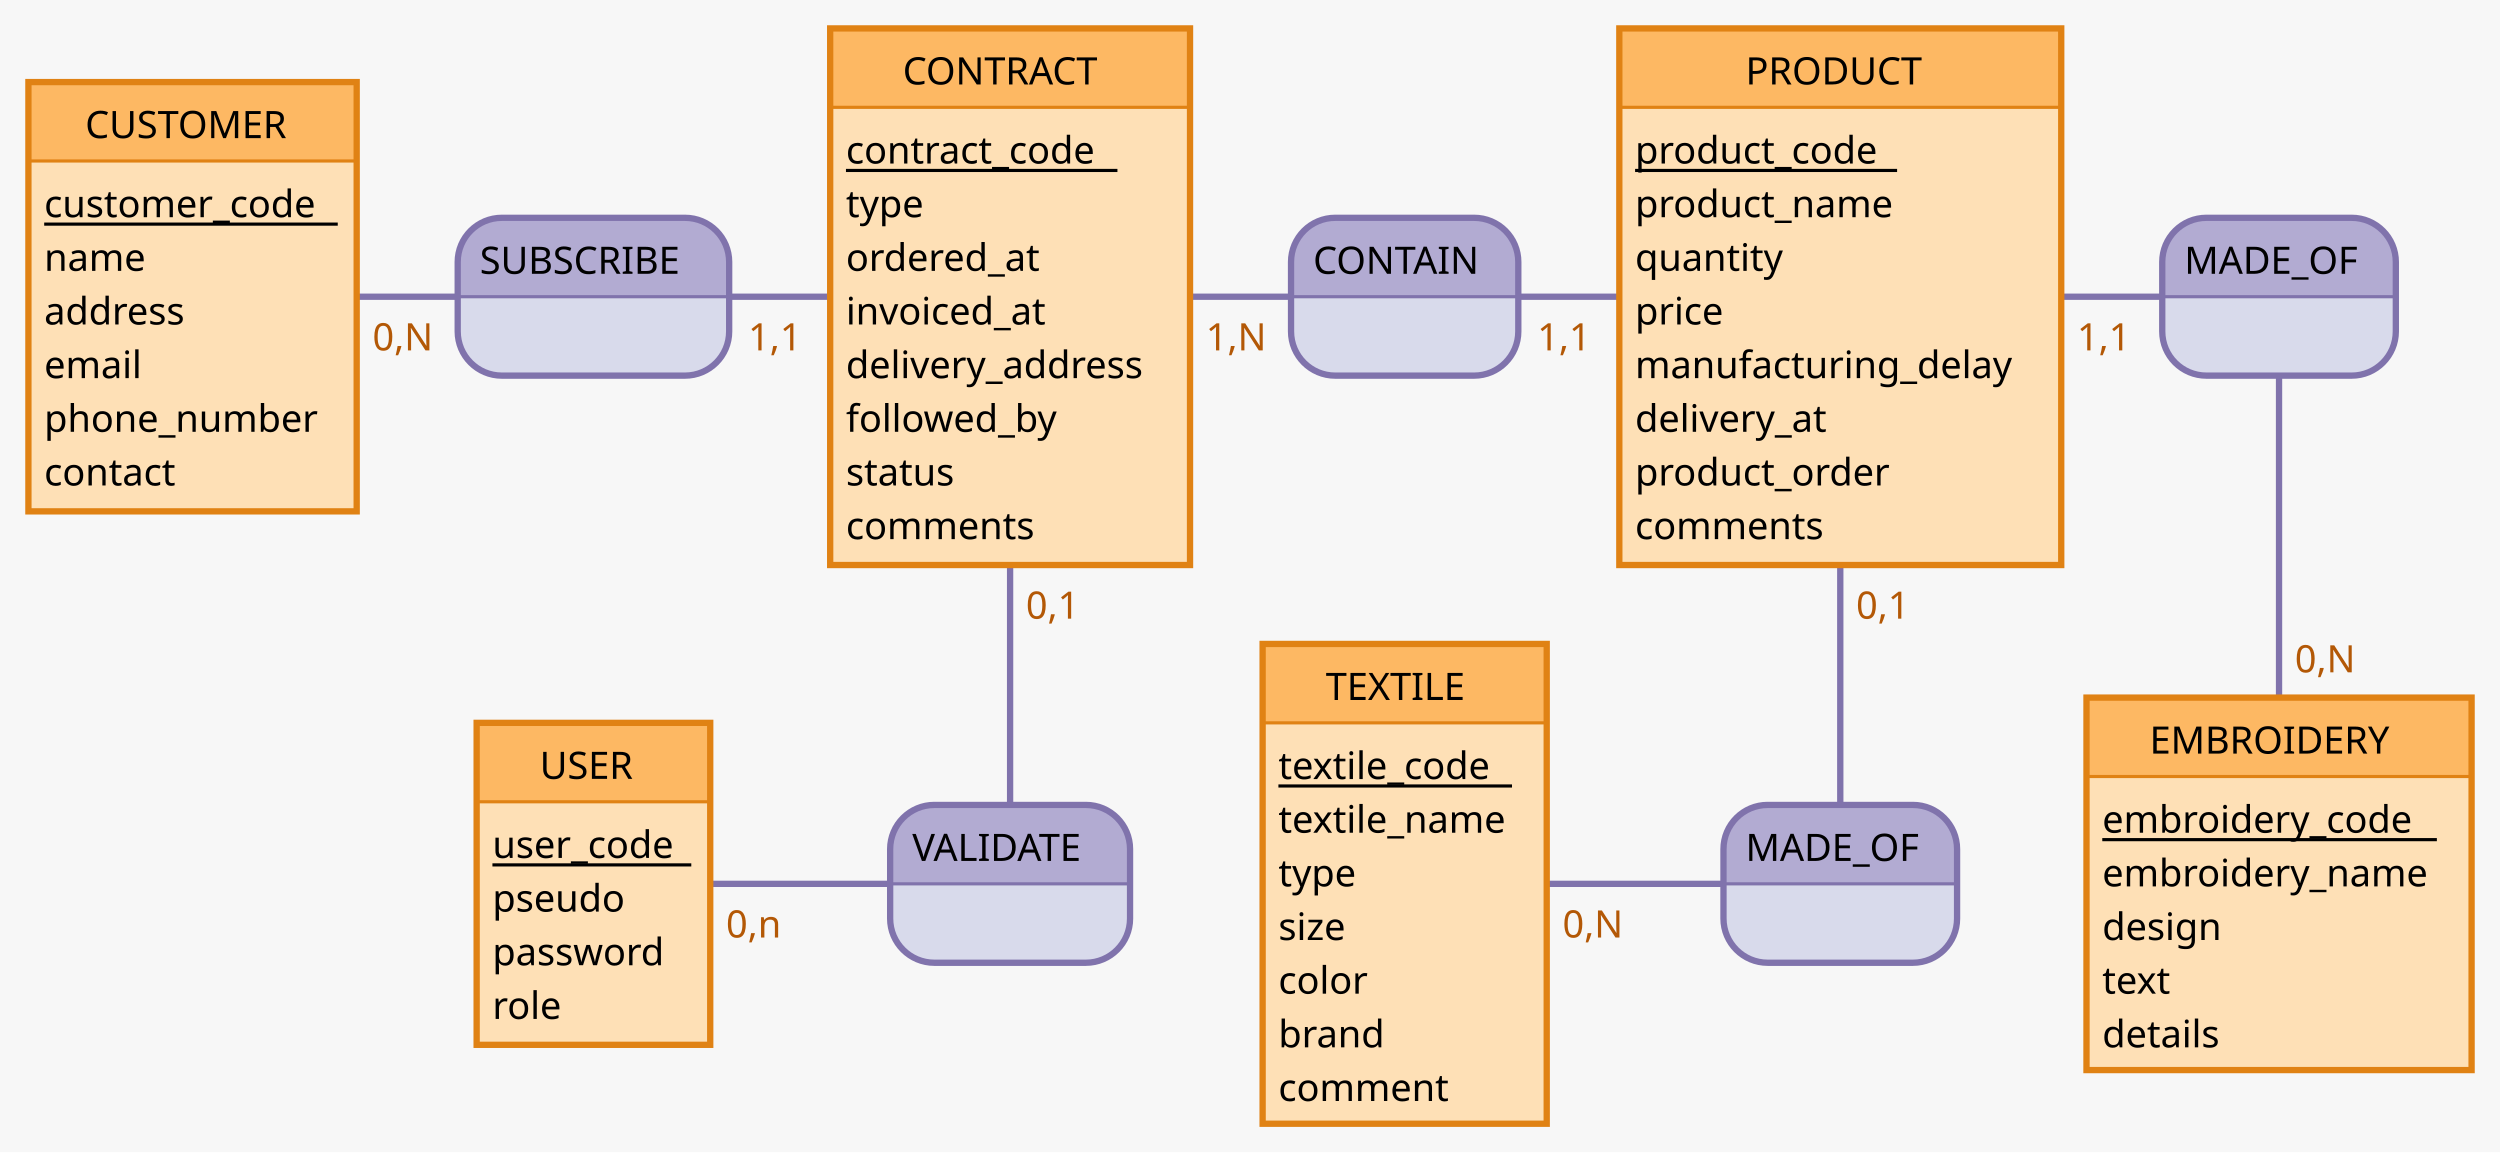
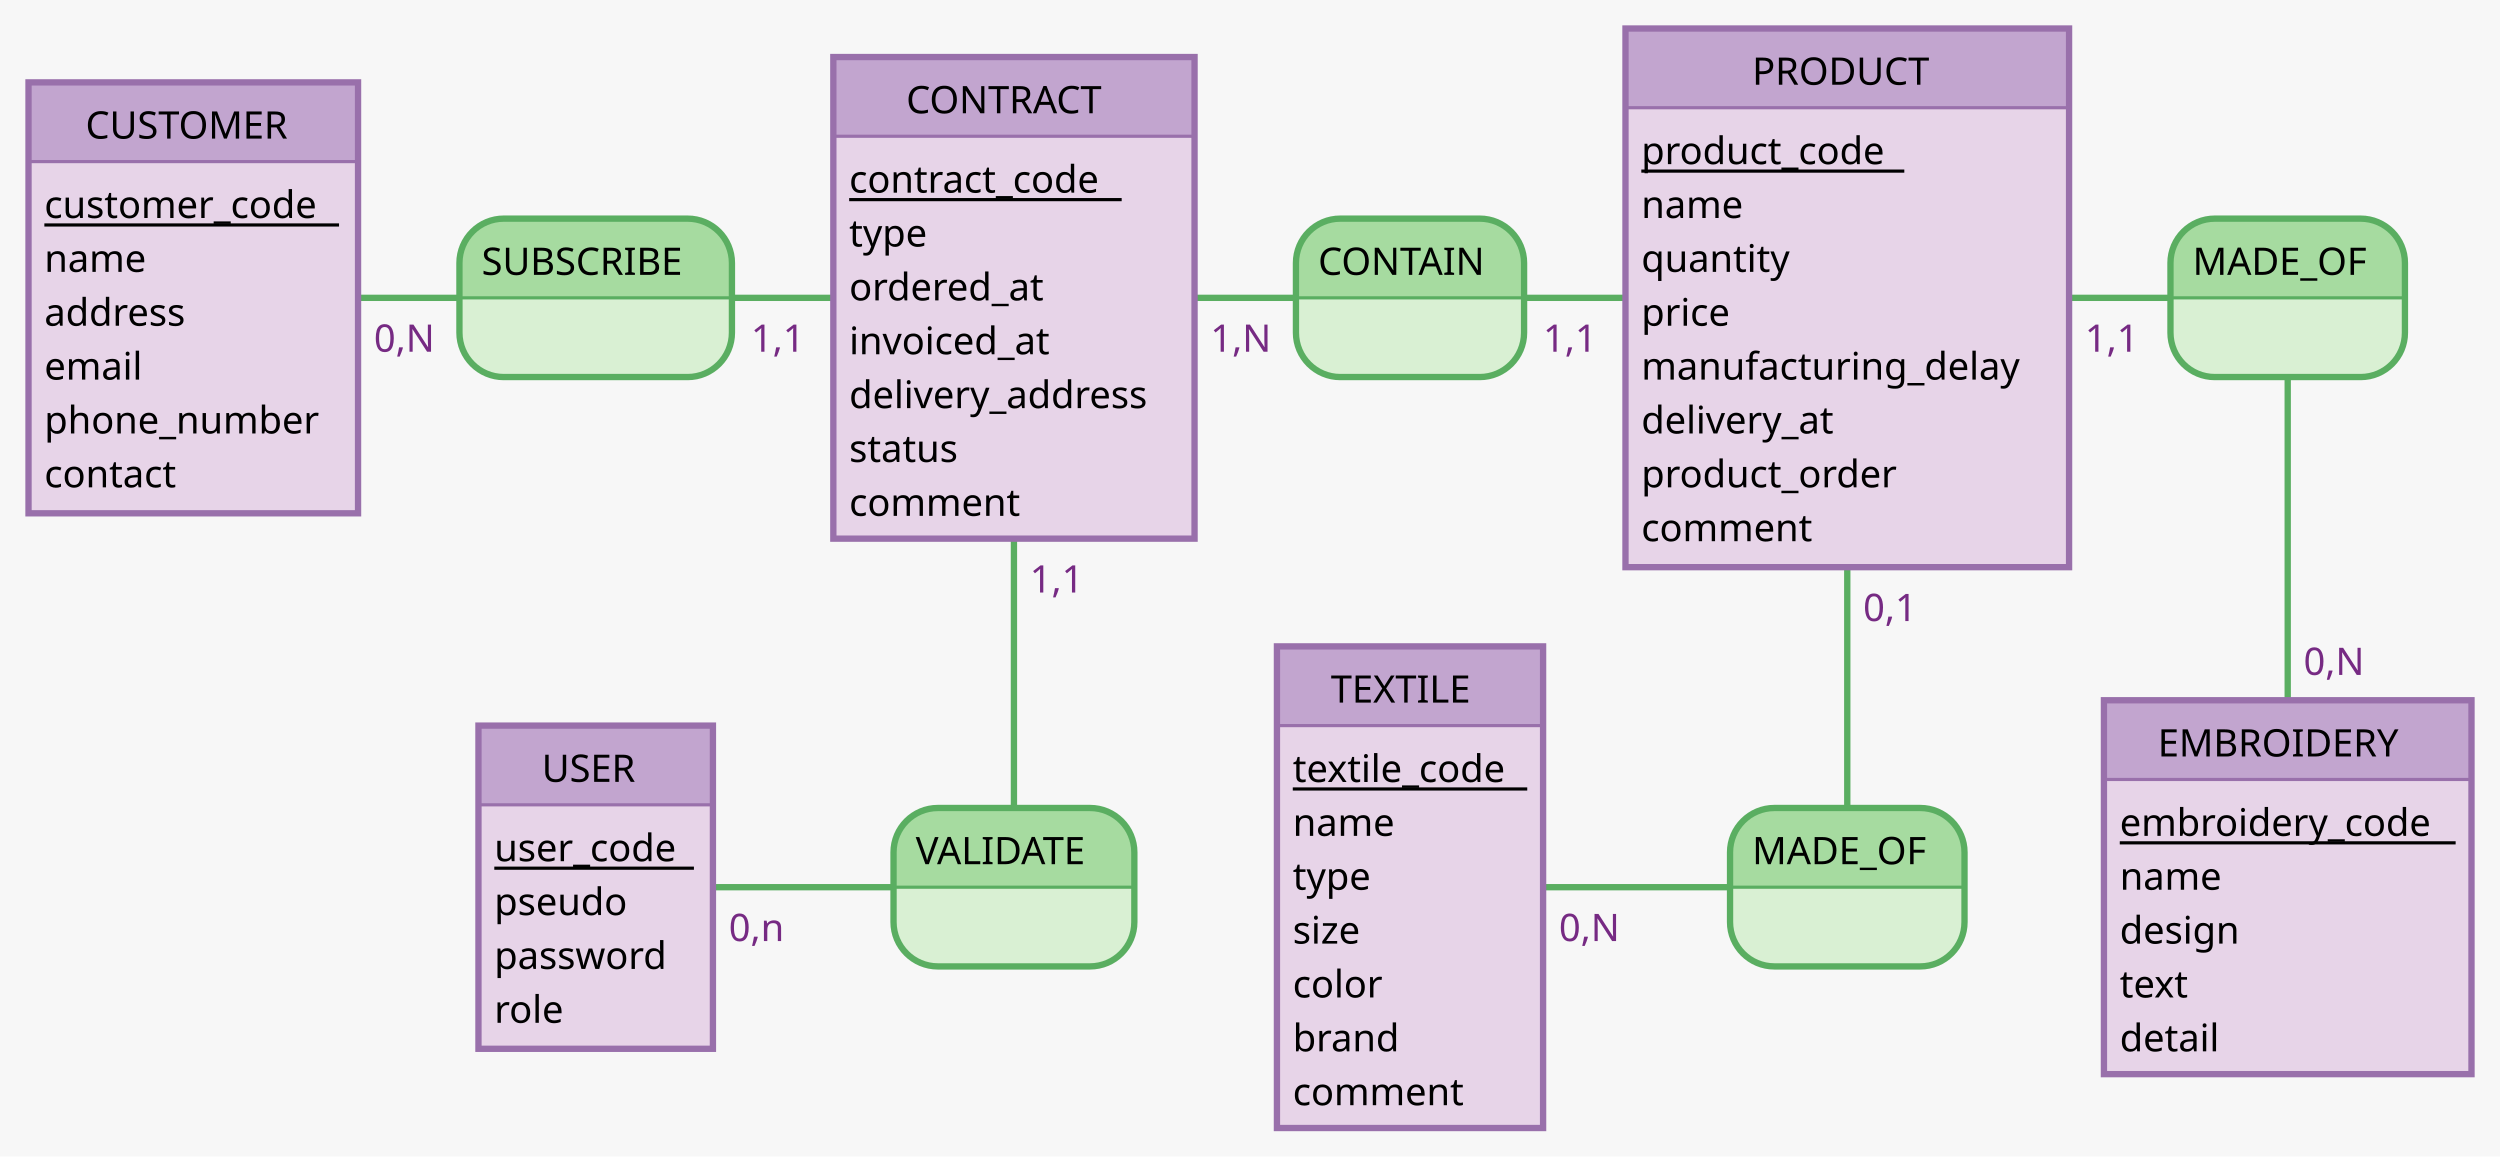
- <svg xmlns="http://www.w3.org/2000/svg" width="792" height="365" viewBox="0 0 792 365">
-   <rect x="0" y="0" width="792" height="365" fill="#f7f7f7" stroke="none" stroke-width="0" />
+ <svg xmlns="http://www.w3.org/2000/svg" width="789" height="365" viewBox="0 0 789 365">
+   <rect x="0" y="0" width="789" height="365" fill="#f7f7f7" stroke="none" stroke-width="0" />
  <g>
-     <line x1="320" y1="94" x2="188" y2="94" stroke="#8073ac" stroke-width="2" />
-     <line x1="61" y1="94" x2="188" y2="94" stroke="#8073ac" stroke-width="2" />
+     <line x1="320" y1="94" x2="188" y2="94" stroke="#5aae61" stroke-width="2" />
+     <line x1="61" y1="94" x2="188" y2="94" stroke="#5aae61" stroke-width="2" />
    <g>
-       <path d="M217 69 a14 14 90 0 1 14 14 V94 h-86 V83 a14 14 90 0 1 14 -14" fill="#b2abd2" stroke="#b2abd2" stroke-width="0" />
-       <path d="M231 94 v11 a14 14 90 0 1 -14 14 H159 a14 14 90 0 1 -14 -14 V94 H86" fill="#d8daeb" stroke="#d8daeb" stroke-width="0" />
-       <rect x="145" y="69" width="86" height="50" fill="none" rx="14" stroke="#8073ac" stroke-width="2" />
-       <line x1="145" y1="94" x2="231" y2="94" stroke="#8073ac" stroke-width="1" />
+       <path d="M217 69 a14 14 90 0 1 14 14 V94 h-86 V83 a14 14 90 0 1 14 -14" fill="#a6dba0" stroke="#a6dba0" stroke-width="0" />
+       <path d="M231 94 v11 a14 14 90 0 1 -14 14 H159 a14 14 90 0 1 -14 -14 V94 H86" fill="#d9f0d3" stroke="#d9f0d3" stroke-width="0" />
+       <rect x="145" y="69" width="86" height="50" fill="none" rx="14" stroke="#5aae61" stroke-width="2" />
+       <line x1="145" y1="94" x2="231" y2="94" stroke="#5aae61" stroke-width="1" />
      <text x="152" y="86.75" fill="#000000" font-family="Verdana" font-size="12">SUBSCRIBE</text>
    </g>
-     <text x="237" y="111" fill="#b35806" font-family="Verdana" font-size="12">1,1</text>
-     <text x="118" y="111" fill="#b35806" font-family="Verdana" font-size="12">0,N</text>
+     <text x="237" y="111" fill="#762a83" font-family="Verdana" font-size="12">1,1</text>
+     <text x="118" y="111" fill="#762a83" font-family="Verdana" font-size="12">0,N</text>
  </g>
  <g>
-     <line x1="583" y1="94" x2="445" y2="94" stroke="#8073ac" stroke-width="2" />
-     <line x1="320" y1="94" x2="445" y2="94" stroke="#8073ac" stroke-width="2" />
+     <line x1="583" y1="94" x2="445" y2="94" stroke="#5aae61" stroke-width="2" />
+     <line x1="320" y1="94" x2="445" y2="94" stroke="#5aae61" stroke-width="2" />
    <g>
-       <path d="M467 69 a14 14 90 0 1 14 14 V94 h-72 V83 a14 14 90 0 1 14 -14" fill="#b2abd2" stroke="#b2abd2" stroke-width="0" />
-       <path d="M481 94 v11 a14 14 90 0 1 -14 14 H423 a14 14 90 0 1 -14 -14 V94 H72" fill="#d8daeb" stroke="#d8daeb" stroke-width="0" />
-       <rect x="409" y="69" width="72" height="50" fill="none" rx="14" stroke="#8073ac" stroke-width="2" />
-       <line x1="409" y1="94" x2="481" y2="94" stroke="#8073ac" stroke-width="1" />
+       <path d="M467 69 a14 14 90 0 1 14 14 V94 h-72 V83 a14 14 90 0 1 14 -14" fill="#a6dba0" stroke="#a6dba0" stroke-width="0" />
+       <path d="M481 94 v11 a14 14 90 0 1 -14 14 H423 a14 14 90 0 1 -14 -14 V94 H72" fill="#d9f0d3" stroke="#d9f0d3" stroke-width="0" />
+       <rect x="409" y="69" width="72" height="50" fill="none" rx="14" stroke="#5aae61" stroke-width="2" />
+       <line x1="409" y1="94" x2="481" y2="94" stroke="#5aae61" stroke-width="1" />
      <text x="416" y="86.75" fill="#000000" font-family="Verdana" font-size="12">CONTAIN</text>
    </g>
-     <text x="487" y="111" fill="#b35806" font-family="Verdana" font-size="12">1,1</text>
-     <text x="382" y="111" fill="#b35806" font-family="Verdana" font-size="12">1,N</text>
+     <text x="487" y="111" fill="#762a83" font-family="Verdana" font-size="12">1,1</text>
+     <text x="382" y="111" fill="#762a83" font-family="Verdana" font-size="12">1,N</text>
  </g>
  <g>
-     <line x1="722" y1="280" x2="722" y2="94" stroke="#8073ac" stroke-width="2" />
-     <line x1="583" y1="94" x2="722" y2="94" stroke="#8073ac" stroke-width="2" />
+     <line x1="722" y1="280" x2="722" y2="94" stroke="#5aae61" stroke-width="2" />
+     <line x1="583" y1="94" x2="722" y2="94" stroke="#5aae61" stroke-width="2" />
    <g>
-       <path d="M745 69 a14 14 90 0 1 14 14 V94 h-74 V83 a14 14 90 0 1 14 -14" fill="#b2abd2" stroke="#b2abd2" stroke-width="0" />
-       <path d="M759 94 v11 a14 14 90 0 1 -14 14 H699 a14 14 90 0 1 -14 -14 V94 H74" fill="#d8daeb" stroke="#d8daeb" stroke-width="0" />
-       <rect x="685" y="69" width="74" height="50" fill="none" rx="14" stroke="#8073ac" stroke-width="2" />
-       <line x1="685" y1="94" x2="759" y2="94" stroke="#8073ac" stroke-width="1" />
+       <path d="M745 69 a14 14 90 0 1 14 14 V94 h-74 V83 a14 14 90 0 1 14 -14" fill="#a6dba0" stroke="#a6dba0" stroke-width="0" />
+       <path d="M759 94 v11 a14 14 90 0 1 -14 14 H699 a14 14 90 0 1 -14 -14 V94 H74" fill="#d9f0d3" stroke="#d9f0d3" stroke-width="0" />
+       <rect x="685" y="69" width="74" height="50" fill="none" rx="14" stroke="#5aae61" stroke-width="2" />
+       <line x1="685" y1="94" x2="759" y2="94" stroke="#5aae61" stroke-width="1" />
      <text x="692" y="86.75" fill="#000000" font-family="Verdana" font-size="12">MADE_OF</text>
    </g>
-     <text x="727" y="213" fill="#b35806" font-family="Verdana" font-size="12">0,N</text>
-     <text x="658" y="111" fill="#b35806" font-family="Verdana" font-size="12">1,1</text>
+     <text x="727" y="213" fill="#762a83" font-family="Verdana" font-size="12">0,N</text>
+     <text x="658" y="111" fill="#762a83" font-family="Verdana" font-size="12">1,1</text>
  </g>
  <g>
-     <line x1="188" y1="280" x2="320" y2="280" stroke="#8073ac" stroke-width="2" />
-     <line x1="320" y1="94" x2="320" y2="280" stroke="#8073ac" stroke-width="2" />
+     <line x1="188" y1="280" x2="320" y2="280" stroke="#5aae61" stroke-width="2" />
+     <line x1="320" y1="94" x2="320" y2="280" stroke="#5aae61" stroke-width="2" />
    <g>
-       <path d="M344 255 a14 14 90 0 1 14 14 V280 h-76 V269 a14 14 90 0 1 14 -14" fill="#b2abd2" stroke="#b2abd2" stroke-width="0" />
-       <path d="M358 280 v11 a14 14 90 0 1 -14 14 H296 a14 14 90 0 1 -14 -14 V280 H76" fill="#d8daeb" stroke="#d8daeb" stroke-width="0" />
-       <rect x="282" y="255" width="76" height="50" fill="none" rx="14" stroke="#8073ac" stroke-width="2" />
-       <line x1="282" y1="280" x2="358" y2="280" stroke="#8073ac" stroke-width="1" />
+       <path d="M344 255 a14 14 90 0 1 14 14 V280 h-76 V269 a14 14 90 0 1 14 -14" fill="#a6dba0" stroke="#a6dba0" stroke-width="0" />
+       <path d="M358 280 v11 a14 14 90 0 1 -14 14 H296 a14 14 90 0 1 -14 -14 V280 H76" fill="#d9f0d3" stroke="#d9f0d3" stroke-width="0" />
+       <rect x="282" y="255" width="76" height="50" fill="none" rx="14" stroke="#5aae61" stroke-width="2" />
+       <line x1="282" y1="280" x2="358" y2="280" stroke="#5aae61" stroke-width="1" />
      <text x="289" y="272.75" fill="#000000" font-family="Verdana" font-size="12">VALIDATE</text>
    </g>
-     <text x="230" y="297" fill="#b35806" font-family="Verdana" font-size="12">0,n</text>
-     <text x="325" y="196" fill="#b35806" font-family="Verdana" font-size="12">0,1</text>
+     <text x="230" y="297" fill="#762a83" font-family="Verdana" font-size="12">0,n</text>
+     <text x="325" y="187" fill="#762a83" font-family="Verdana" font-size="12">1,1</text>
  </g>
  <g>
-     <line x1="445" y1="280" x2="583" y2="280" stroke="#8073ac" stroke-width="2" />
-     <line x1="583" y1="94" x2="583" y2="280" stroke="#8073ac" stroke-width="2" />
+     <line x1="445" y1="280" x2="583" y2="280" stroke="#5aae61" stroke-width="2" />
+     <line x1="583" y1="94" x2="583" y2="280" stroke="#5aae61" stroke-width="2" />
    <g>
-       <path d="M606 255 a14 14 90 0 1 14 14 V280 h-74 V269 a14 14 90 0 1 14 -14" fill="#b2abd2" stroke="#b2abd2" stroke-width="0" />
-       <path d="M620 280 v11 a14 14 90 0 1 -14 14 H560 a14 14 90 0 1 -14 -14 V280 H74" fill="#d8daeb" stroke="#d8daeb" stroke-width="0" />
-       <rect x="546" y="255" width="74" height="50" fill="none" rx="14" stroke="#8073ac" stroke-width="2" />
-       <line x1="546" y1="280" x2="620" y2="280" stroke="#8073ac" stroke-width="1" />
+       <path d="M606 255 a14 14 90 0 1 14 14 V280 h-74 V269 a14 14 90 0 1 14 -14" fill="#a6dba0" stroke="#a6dba0" stroke-width="0" />
+       <path d="M620 280 v11 a14 14 90 0 1 -14 14 H560 a14 14 90 0 1 -14 -14 V280 H74" fill="#d9f0d3" stroke="#d9f0d3" stroke-width="0" />
+       <rect x="546" y="255" width="74" height="50" fill="none" rx="14" stroke="#5aae61" stroke-width="2" />
+       <line x1="546" y1="280" x2="620" y2="280" stroke="#5aae61" stroke-width="1" />
      <text x="553" y="272.75" fill="#000000" font-family="Verdana" font-size="12">MADE_OF</text>
    </g>
-     <text x="495" y="297" fill="#b35806" font-family="Verdana" font-size="12">0,N</text>
-     <text x="588" y="196" fill="#b35806" font-family="Verdana" font-size="12">0,1</text>
+     <text x="492" y="297" fill="#762a83" font-family="Verdana" font-size="12">0,N</text>
+     <text x="588" y="196" fill="#762a83" font-family="Verdana" font-size="12">0,1</text>
  </g>
  <g>
    <g>
-       <rect x="9" y="26" width="104" height="25" fill="#fdb863" stroke="none" stroke-width="0" opacity="1" />
-       <rect x="9" y="51" width="104" height="111" fill="#fee0b6" stroke="none" stroke-width="0" opacity="1" />
-       <rect x="9" y="26" width="104" height="136" fill="none" stroke="#e08214" stroke-width="2" opacity="1" />
-       <line x1="9" y1="51" x2="113" y2="51" stroke="#e08214" stroke-width="1" />
+       <rect x="9" y="26" width="104" height="25" fill="#c2a5cf" stroke="none" stroke-width="0" opacity="1" />
+       <rect x="9" y="51" width="104" height="111" fill="#e7d4e8" stroke="none" stroke-width="0" opacity="1" />
+       <rect x="9" y="26" width="104" height="136" fill="none" stroke="#9970ab" stroke-width="2" opacity="1" />
+       <line x1="9" y1="51" x2="113" y2="51" stroke="#9970ab" stroke-width="1" />
    </g>
    <text x="27" y="43.75" fill="#000000" font-family="Verdana" font-size="12">CUSTOMER</text>
    <text x="14" y="68.8" fill="#000000" font-family="Verdana" font-size="12">customer_code</text>
    <line x1="14" y1="71" x2="107" y2="71" stroke="#000000" stroke-width="1" />
    <text x="14" y="85.8" fill="#000000" font-family="Verdana" font-size="12">name</text>
    <text x="14" y="102.8" fill="#000000" font-family="Verdana" font-size="12">address</text>
    <text x="14" y="119.8" fill="#000000" font-family="Verdana" font-size="12">email</text>
    <text x="14" y="136.8" fill="#000000" font-family="Verdana" font-size="12">phone_number</text>
    <text x="14" y="153.8" fill="#000000" font-family="Verdana" font-size="12">contact</text>
  </g>
  <g>
    <g>
-       <rect x="263" y="9" width="114" height="25" fill="#fdb863" stroke="none" stroke-width="0" opacity="1" />
-       <rect x="263" y="34" width="114" height="145" fill="#fee0b6" stroke="none" stroke-width="0" opacity="1" />
-       <rect x="263" y="9" width="114" height="170" fill="none" stroke="#e08214" stroke-width="2" opacity="1" />
-       <line x1="263" y1="34" x2="377" y2="34" stroke="#e08214" stroke-width="1" />
+       <rect x="263" y="18" width="114" height="25" fill="#c2a5cf" stroke="none" stroke-width="0" opacity="1" />
+       <rect x="263" y="43" width="114" height="127" fill="#e7d4e8" stroke="none" stroke-width="0" opacity="1" />
+       <rect x="263" y="18" width="114" height="152" fill="none" stroke="#9970ab" stroke-width="2" opacity="1" />
+       <line x1="263" y1="43" x2="377" y2="43" stroke="#9970ab" stroke-width="1" />
    </g>
-     <text x="286" y="26.75" fill="#000000" font-family="Verdana" font-size="12">CONTRACT</text>
-     <text x="268" y="51.8" fill="#000000" font-family="Verdana" font-size="12">contract_code</text>
-     <line x1="268" y1="54" x2="354" y2="54" stroke="#000000" stroke-width="1" />
-     <text x="268" y="68.8" fill="#000000" font-family="Verdana" font-size="12">type</text>
-     <text x="268" y="85.8" fill="#000000" font-family="Verdana" font-size="12">ordered_at</text>
-     <text x="268" y="102.8" fill="#000000" font-family="Verdana" font-size="12">invoiced_at</text>
-     <text x="268" y="119.8" fill="#000000" font-family="Verdana" font-size="12">delivery_address</text>
-     <text x="268" y="136.8" fill="#000000" font-family="Verdana" font-size="12">followed_by</text>
-     <text x="268" y="153.8" fill="#000000" font-family="Verdana" font-size="12">status</text>
-     <text x="268" y="170.8" fill="#000000" font-family="Verdana" font-size="12">comments</text>
+     <text x="286" y="35.75" fill="#000000" font-family="Verdana" font-size="12">CONTRACT</text>
+     <text x="268" y="60.8" fill="#000000" font-family="Verdana" font-size="12">contract_code</text>
+     <line x1="268" y1="63" x2="354" y2="63" stroke="#000000" stroke-width="1" />
+     <text x="268" y="77.8" fill="#000000" font-family="Verdana" font-size="12">type</text>
+     <text x="268" y="94.8" fill="#000000" font-family="Verdana" font-size="12">ordered_at</text>
+     <text x="268" y="111.8" fill="#000000" font-family="Verdana" font-size="12">invoiced_at</text>
+     <text x="268" y="128.8" fill="#000000" font-family="Verdana" font-size="12">delivery_address</text>
+     <text x="268" y="145.8" fill="#000000" font-family="Verdana" font-size="12">status</text>
+     <text x="268" y="162.8" fill="#000000" font-family="Verdana" font-size="12">comment</text>
  </g>
  <g>
    <g>
-       <rect x="513" y="9" width="140" height="25" fill="#fdb863" stroke="none" stroke-width="0" opacity="1" />
-       <rect x="513" y="34" width="140" height="145" fill="#fee0b6" stroke="none" stroke-width="0" opacity="1" />
-       <rect x="513" y="9" width="140" height="170" fill="none" stroke="#e08214" stroke-width="2" opacity="1" />
-       <line x1="513" y1="34" x2="653" y2="34" stroke="#e08214" stroke-width="1" />
+       <rect x="513" y="9" width="140" height="25" fill="#c2a5cf" stroke="none" stroke-width="0" opacity="1" />
+       <rect x="513" y="34" width="140" height="145" fill="#e7d4e8" stroke="none" stroke-width="0" opacity="1" />
+       <rect x="513" y="9" width="140" height="170" fill="none" stroke="#9970ab" stroke-width="2" opacity="1" />
+       <line x1="513" y1="34" x2="653" y2="34" stroke="#9970ab" stroke-width="1" />
    </g>
    <text x="553" y="26.75" fill="#000000" font-family="Verdana" font-size="12">PRODUCT</text>
    <text x="518" y="51.8" fill="#000000" font-family="Verdana" font-size="12">product_code</text>
    <line x1="518" y1="54" x2="601" y2="54" stroke="#000000" stroke-width="1" />
-     <text x="518" y="68.8" fill="#000000" font-family="Verdana" font-size="12">product_name</text>
+     <text x="518" y="68.8" fill="#000000" font-family="Verdana" font-size="12">name</text>
    <text x="518" y="85.8" fill="#000000" font-family="Verdana" font-size="12">quantity</text>
    <text x="518" y="102.8" fill="#000000" font-family="Verdana" font-size="12">price</text>
    <text x="518" y="119.8" fill="#000000" font-family="Verdana" font-size="12">manufacturing_delay</text>
    <text x="518" y="136.8" fill="#000000" font-family="Verdana" font-size="12">delivery_at</text>
    <text x="518" y="153.8" fill="#000000" font-family="Verdana" font-size="12">product_order</text>
-     <text x="518" y="170.8" fill="#000000" font-family="Verdana" font-size="12">comments</text>
+     <text x="518" y="170.8" fill="#000000" font-family="Verdana" font-size="12">comment</text>
  </g>
  <g>
    <g>
-       <rect x="151" y="229" width="74" height="25" fill="#fdb863" stroke="none" stroke-width="0" opacity="1" />
-       <rect x="151" y="254" width="74" height="77" fill="#fee0b6" stroke="none" stroke-width="0" opacity="1" />
-       <rect x="151" y="229" width="74" height="102" fill="none" stroke="#e08214" stroke-width="2" opacity="1" />
-       <line x1="151" y1="254" x2="225" y2="254" stroke="#e08214" stroke-width="1" />
+       <rect x="151" y="229" width="74" height="25" fill="#c2a5cf" stroke="none" stroke-width="0" opacity="1" />
+       <rect x="151" y="254" width="74" height="77" fill="#e7d4e8" stroke="none" stroke-width="0" opacity="1" />
+       <rect x="151" y="229" width="74" height="102" fill="none" stroke="#9970ab" stroke-width="2" opacity="1" />
+       <line x1="151" y1="254" x2="225" y2="254" stroke="#9970ab" stroke-width="1" />
    </g>
    <text x="171" y="246.75" fill="#000000" font-family="Verdana" font-size="12">USER</text>
    <text x="156" y="271.8" fill="#000000" font-family="Verdana" font-size="12">user_code</text>
    <line x1="156" y1="274" x2="219" y2="274" stroke="#000000" stroke-width="1" />
    <text x="156" y="288.8" fill="#000000" font-family="Verdana" font-size="12">pseudo</text>
    <text x="156" y="305.8" fill="#000000" font-family="Verdana" font-size="12">password</text>
    <text x="156" y="322.8" fill="#000000" font-family="Verdana" font-size="12">role</text>
  </g>
  <g>
    <g>
-       <rect x="400" y="204" width="90" height="25" fill="#fdb863" stroke="none" stroke-width="0" opacity="1" />
-       <rect x="400" y="229" width="90" height="127" fill="#fee0b6" stroke="none" stroke-width="0" opacity="1" />
-       <rect x="400" y="204" width="90" height="152" fill="none" stroke="#e08214" stroke-width="2" opacity="1" />
-       <line x1="400" y1="229" x2="490" y2="229" stroke="#e08214" stroke-width="1" />
+       <rect x="403" y="204" width="84" height="25" fill="#c2a5cf" stroke="none" stroke-width="0" opacity="1" />
+       <rect x="403" y="229" width="84" height="127" fill="#e7d4e8" stroke="none" stroke-width="0" opacity="1" />
+       <rect x="403" y="204" width="84" height="152" fill="none" stroke="#9970ab" stroke-width="2" opacity="1" />
+       <line x1="403" y1="229" x2="487" y2="229" stroke="#9970ab" stroke-width="1" />
    </g>
    <text x="420" y="221.75" fill="#000000" font-family="Verdana" font-size="12">TEXTILE</text>
-     <text x="405" y="246.8" fill="#000000" font-family="Verdana" font-size="12">textile_code</text>
-     <line x1="405" y1="249" x2="479" y2="249" stroke="#000000" stroke-width="1" />
-     <text x="405" y="263.8" fill="#000000" font-family="Verdana" font-size="12">textile_name</text>
-     <text x="405" y="280.8" fill="#000000" font-family="Verdana" font-size="12">type</text>
-     <text x="405" y="297.8" fill="#000000" font-family="Verdana" font-size="12">size</text>
-     <text x="405" y="314.8" fill="#000000" font-family="Verdana" font-size="12">color</text>
-     <text x="405" y="331.8" fill="#000000" font-family="Verdana" font-size="12">brand</text>
-     <text x="405" y="348.8" fill="#000000" font-family="Verdana" font-size="12">comment</text>
+     <text x="408" y="246.8" fill="#000000" font-family="Verdana" font-size="12">textile_code</text>
+     <line x1="408" y1="249" x2="482" y2="249" stroke="#000000" stroke-width="1" />
+     <text x="408" y="263.8" fill="#000000" font-family="Verdana" font-size="12">name</text>
+     <text x="408" y="280.8" fill="#000000" font-family="Verdana" font-size="12">type</text>
+     <text x="408" y="297.8" fill="#000000" font-family="Verdana" font-size="12">size</text>
+     <text x="408" y="314.8" fill="#000000" font-family="Verdana" font-size="12">color</text>
+     <text x="408" y="331.8" fill="#000000" font-family="Verdana" font-size="12">brand</text>
+     <text x="408" y="348.8" fill="#000000" font-family="Verdana" font-size="12">comment</text>
  </g>
  <g>
    <g>
-       <rect x="661" y="221" width="122" height="25" fill="#fdb863" stroke="none" stroke-width="0" opacity="1" />
-       <rect x="661" y="246" width="122" height="93" fill="#fee0b6" stroke="none" stroke-width="0" opacity="1" />
-       <rect x="661" y="221" width="122" height="118" fill="none" stroke="#e08214" stroke-width="2" opacity="1" />
-       <line x1="661" y1="246" x2="783" y2="246" stroke="#e08214" stroke-width="1" />
+       <rect x="664" y="221" width="116" height="25" fill="#c2a5cf" stroke="none" stroke-width="0" opacity="1" />
+       <rect x="664" y="246" width="116" height="93" fill="#e7d4e8" stroke="none" stroke-width="0" opacity="1" />
+       <rect x="664" y="221" width="116" height="118" fill="none" stroke="#9970ab" stroke-width="2" opacity="1" />
+       <line x1="664" y1="246" x2="780" y2="246" stroke="#9970ab" stroke-width="1" />
    </g>
    <text x="681" y="238.75" fill="#000000" font-family="Verdana" font-size="12">EMBROIDERY</text>
-     <text x="666" y="263.8" fill="#000000" font-family="Verdana" font-size="12">embroidery_code</text>
-     <line x1="666" y1="266" x2="772" y2="266" stroke="#000000" stroke-width="1" />
-     <text x="666" y="280.8" fill="#000000" font-family="Verdana" font-size="12">embroidery_name</text>
-     <text x="666" y="297.8" fill="#000000" font-family="Verdana" font-size="12">design</text>
-     <text x="666" y="314.8" fill="#000000" font-family="Verdana" font-size="12">text</text>
-     <text x="666" y="331.8" fill="#000000" font-family="Verdana" font-size="12">details</text>
+     <text x="669" y="263.8" fill="#000000" font-family="Verdana" font-size="12">embroidery_code</text>
+     <line x1="669" y1="266" x2="775" y2="266" stroke="#000000" stroke-width="1" />
+     <text x="669" y="280.8" fill="#000000" font-family="Verdana" font-size="12">name</text>
+     <text x="669" y="297.8" fill="#000000" font-family="Verdana" font-size="12">design</text>
+     <text x="669" y="314.8" fill="#000000" font-family="Verdana" font-size="12">text</text>
+     <text x="669" y="331.8" fill="#000000" font-family="Verdana" font-size="12">detail</text>
  </g>
</svg>
